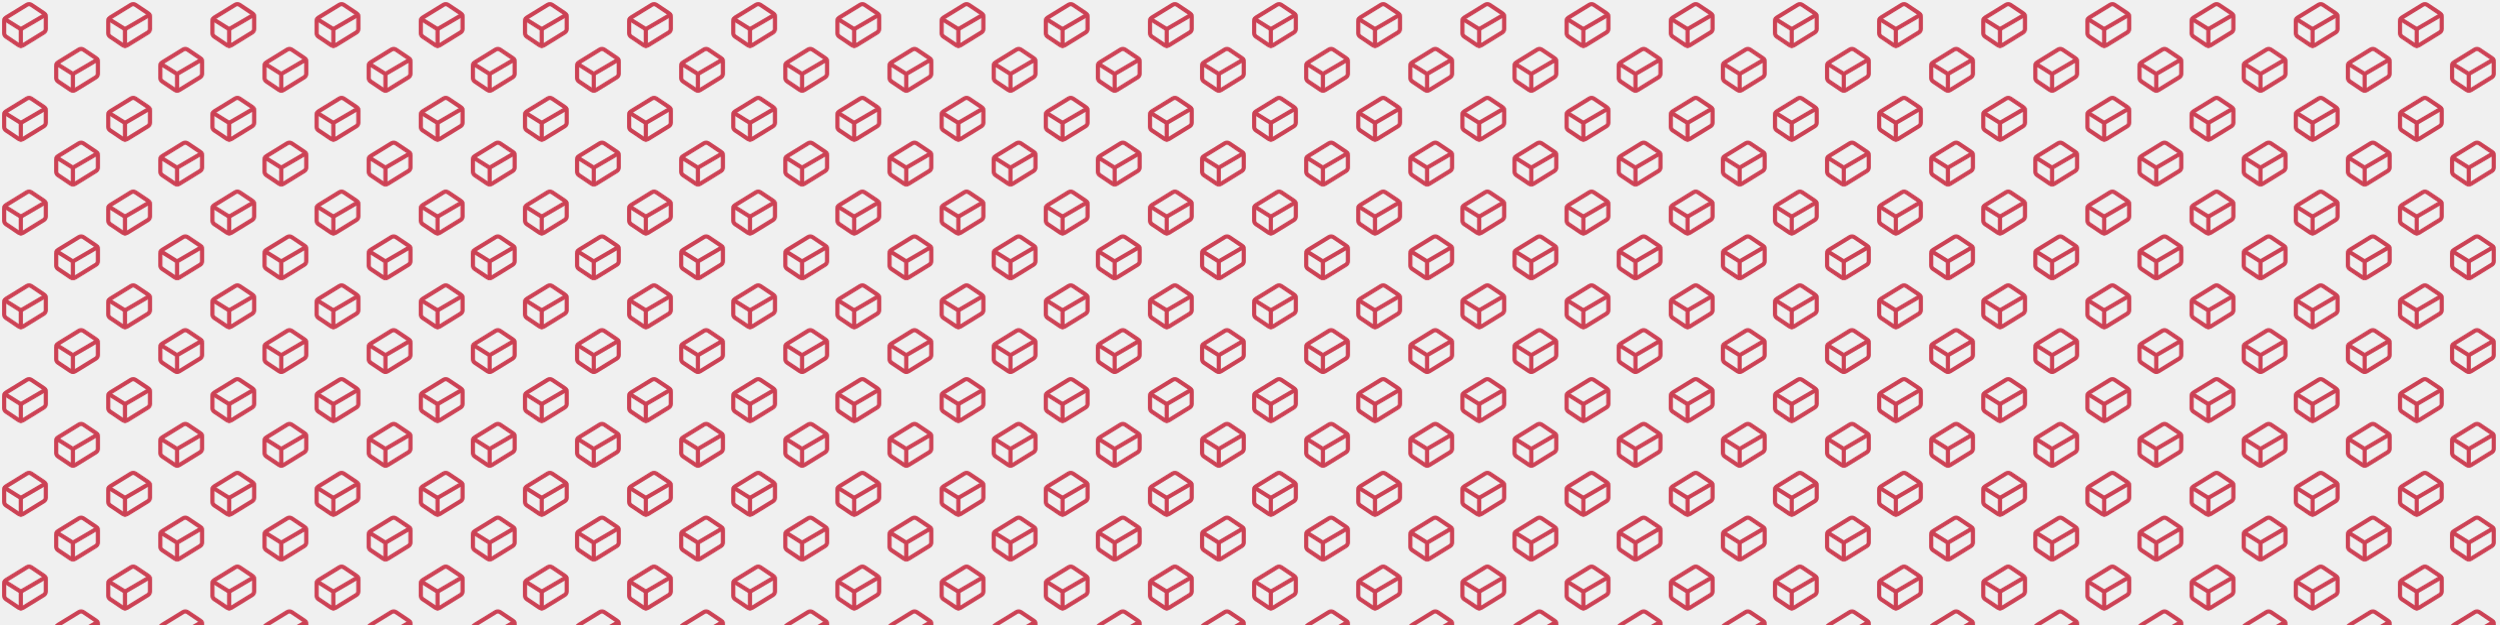
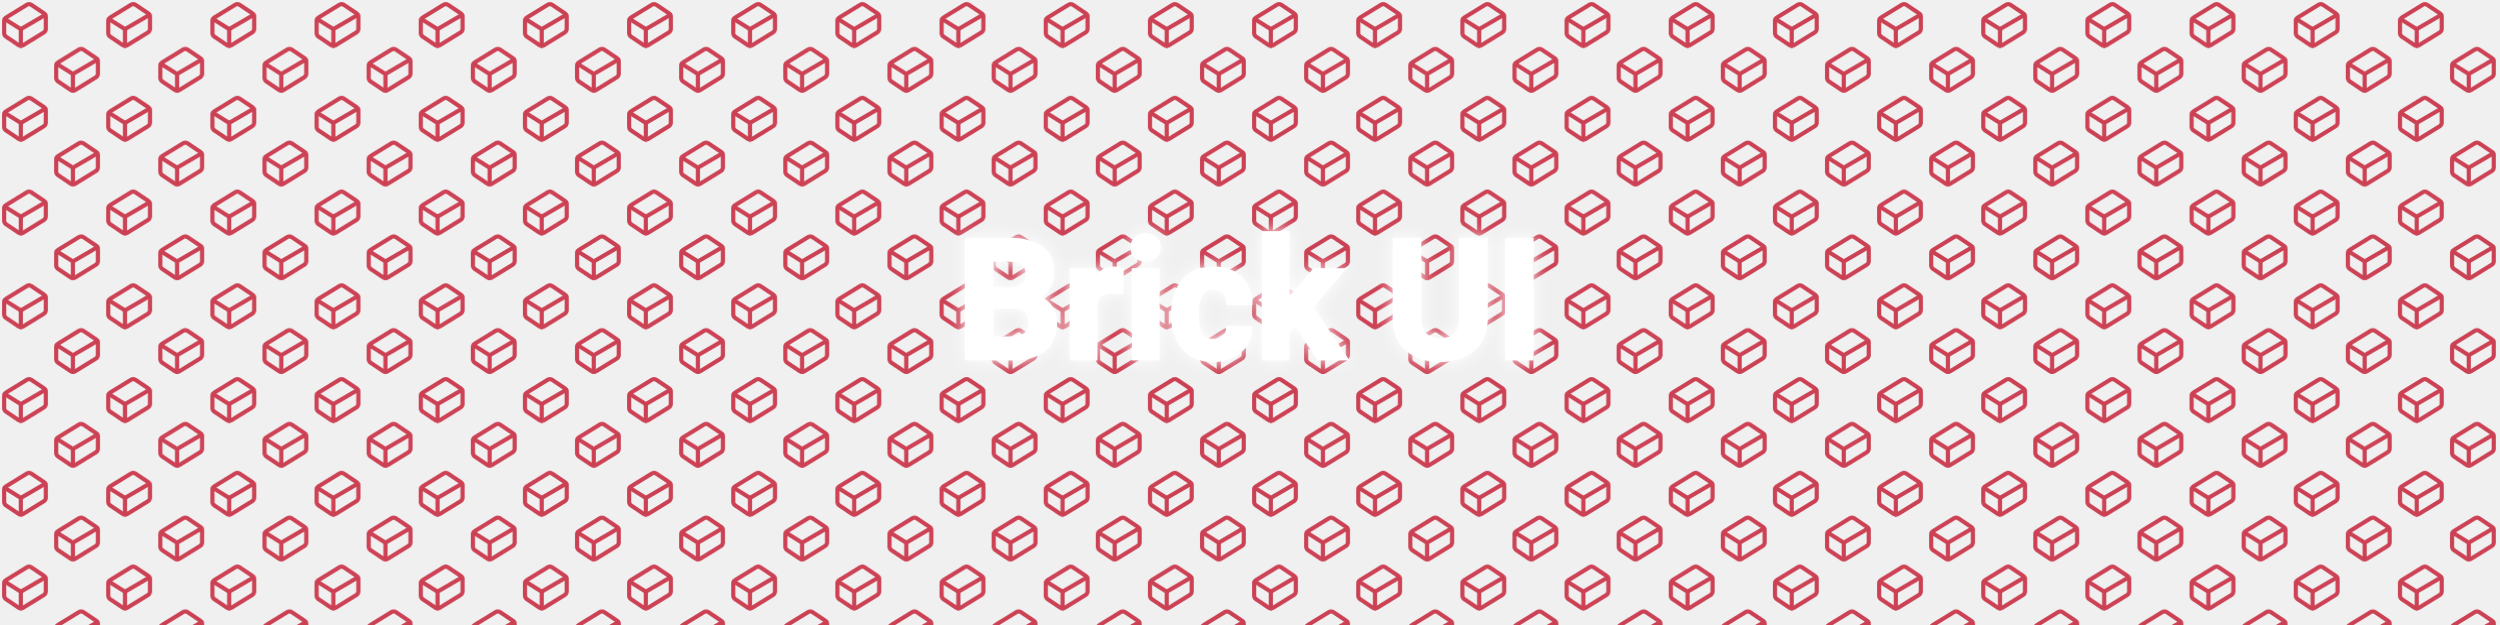
<svg xmlns="http://www.w3.org/2000/svg" viewBox="0 0 1200 300" width="1200" height="300">
  <defs>
-     <symbol id="cube" width="24" height="24" viewBox="0 0 24 24" fill="none" stroke="#CB4154" stroke-width="2" stroke-linecap="round" stroke-linejoin="round" class="lucide lucide-cuboid-icon lucide-cuboid">
-       <path d="m21.12 6.4-6.05-4.06a2 2 0 0 0-2.17-.05L2.95 8.41a2 2 0 0 0-.95 1.7v5.82a2 2 0 0 0 .88 1.66l6.05 4.07a2  2 0 0 0 2.17.05l9.95-6.12a2 2 0 0 0 .95-1.7V8.06a2 2 0 0 0-.88-1.66Z" />
+     <symbol id="cube" width="24" height="24" viewBox="0 0 24 24" fill="none" stroke="#CB4154" stroke-width="2" stroke-linecap="round" stroke-linejoin="round">
+       <path d="m21.12 6.4-6.05-4.06a2 2 0 0 0-2.17-.05L2.95 8.41a2 2 0 0 0-.95 1.7v5.82a2 2 0 0 0 .88 1.66l6.05 4.07a2        2 0 0 0 2.17.05l9.95-6.12a2 2 0 0 0 .95-1.7V8.06a2 2 0 0 0-.88-1.66Z" />
      <path d="M10 22v-8L2.25 9.15" />
      <path d="m10 14 11.77-6.87" />
    </symbol>
    <pattern id="isoPattern" patternUnits="userSpaceOnUse" width="50" height="45">
      <use href="#cube" x="0" y="0" width="24" height="24" />
      <use href="#cube" x="70" y="0" width="24" height="24" />
      <use href="#cube" x="100" y="0" width="24" height="24" />
      <use href="#cube" x="25" y="21.5" width="24" height="24" />
      <use href="#cube" x="75" y="21.5" width="24" height="24" />
      <use href="#cube" x="125" y="21.5" width="24" height="24" />
      <animateTransform attributeName="patternTransform" type="translate" from="0 0" to="50 45" dur="10s" repeatCount="indefinite" />
    </pattern>
  </defs>
  <rect width="100%" height="100%" fill="url(#isoPattern)" />
+   <filter id="glow">
+     <feGaussianBlur stdDeviation="3.5" result="coloredBlur" />
+     <feMerge>
+       <feMergeNode in="coloredBlur" />
+       <feMergeNode in="SourceGraphic" />
+     </feMerge>
+   </filter>
+   <text filter="url(#glow)" x="50%" y="50%" text-anchor="middle" dominant-baseline="middle" font-family="Segoe UI, Roboto, sans-serif" font-size="80" font-weight="bold" fill="white" stroke="white" stroke-width="2">
+     Brick UI
+   </text>
</svg>
